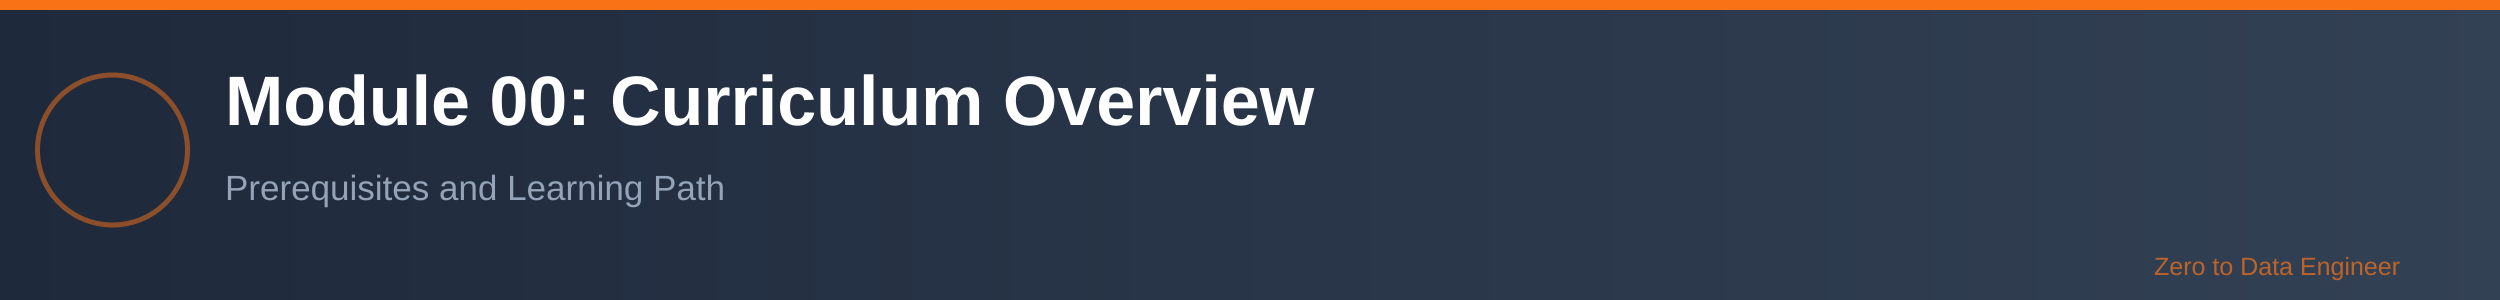
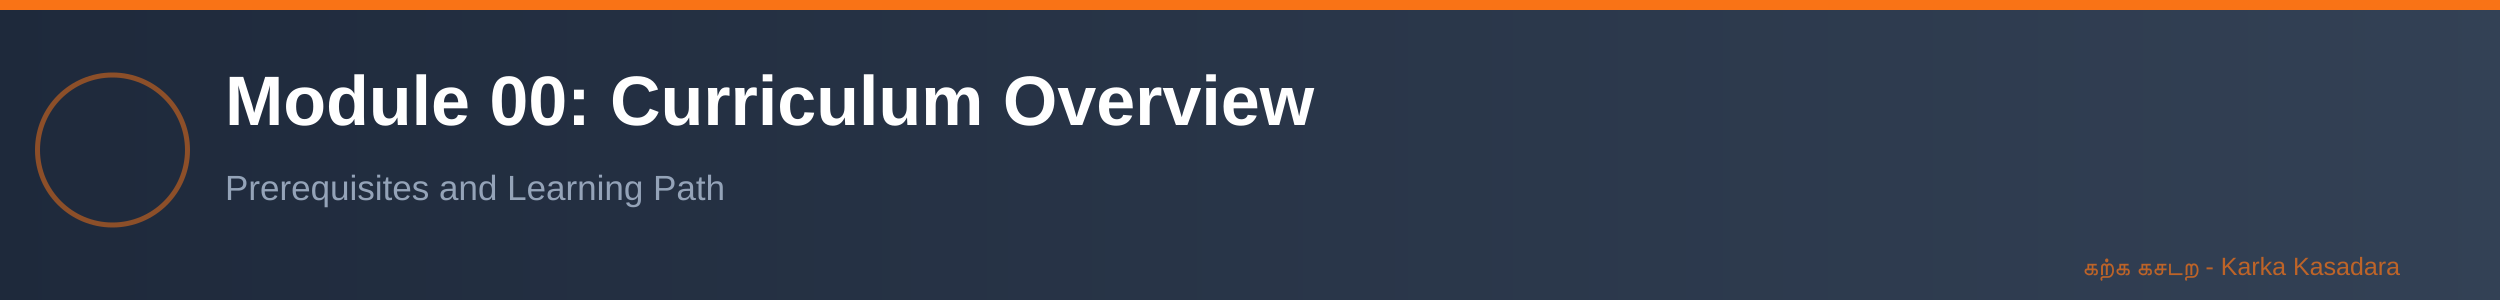
<svg xmlns="http://www.w3.org/2000/svg" width="1000" height="120">
  <defs>
    <linearGradient id="grad00" x1="0%" y1="0%" x2="100%" y2="0%">
      <stop offset="0%" style="stop-color:#1e293b" />
      <stop offset="100%" style="stop-color:#334155" />
    </linearGradient>
  </defs>
  <rect width="1000" height="120" fill="url(#grad00)" />
  <rect x="0" y="0" width="1000" height="4" fill="#f97316" />
  <circle cx="45" cy="60" r="30" fill="none" stroke="#f97316" stroke-width="2" opacity="0.5" />
  <text x="90" y="50" font-family="Segoe UI, Arial, sans-serif" font-size="28" font-weight="700" fill="#ffffff">Module 00: Curriculum Overview</text>
  <text x="90" y="80" font-family="Segoe UI, Arial, sans-serif" font-size="14" fill="#94a3b8">Prerequisites and Learning Path</text>
-   <text x="960" y="110" font-family="Arial, sans-serif" font-size="10" fill="#f97316" text-anchor="end" opacity="0.7">Zero to Data Engineer</text>
+   <text x="960" y="110" font-family="Arial, sans-serif" font-size="10" fill="#f97316" text-anchor="end" opacity="0.7">கற்க கசடற - Karka Kasadara</text>
</svg>
